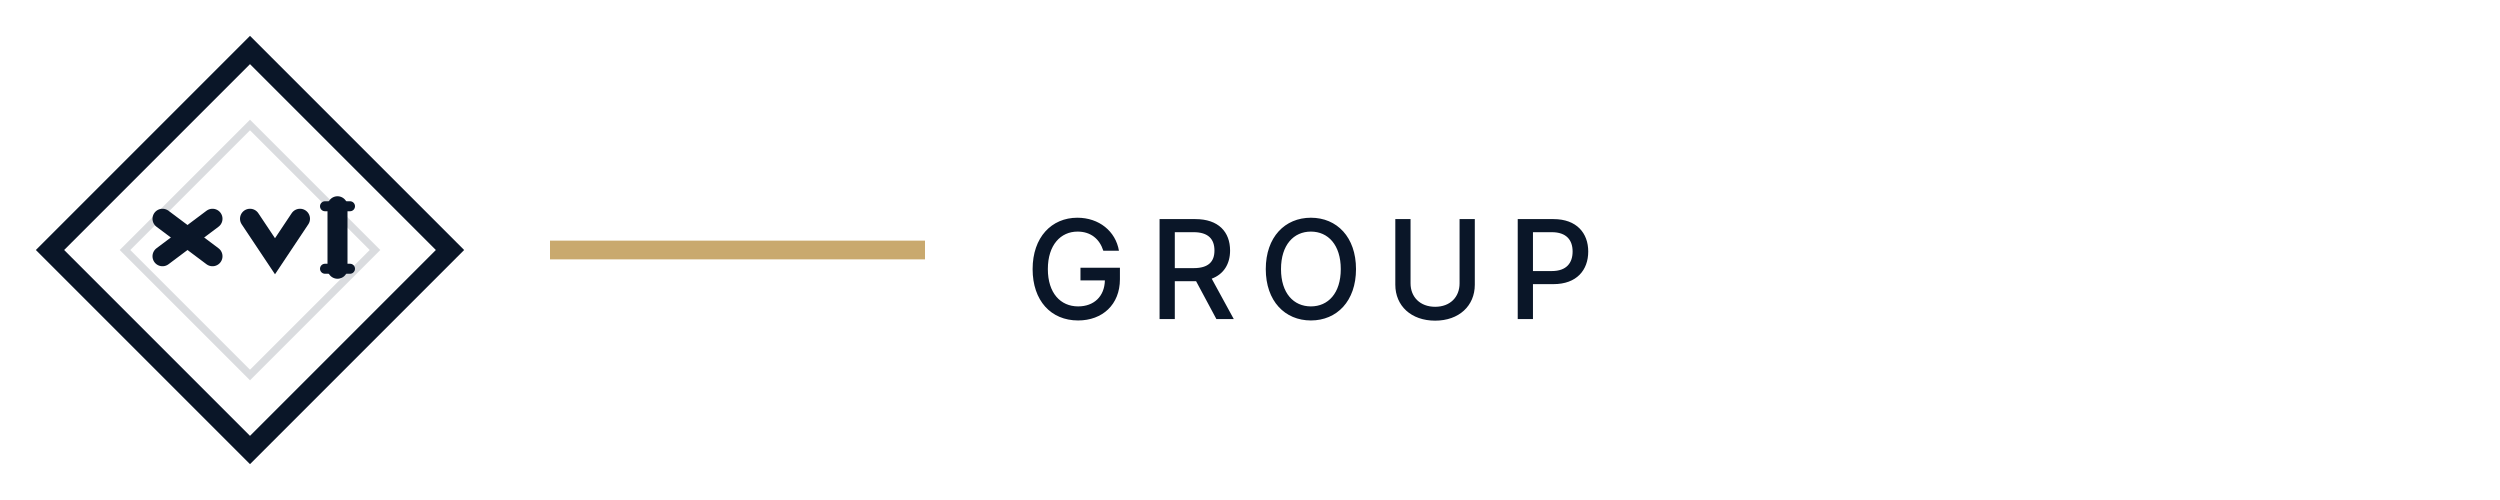
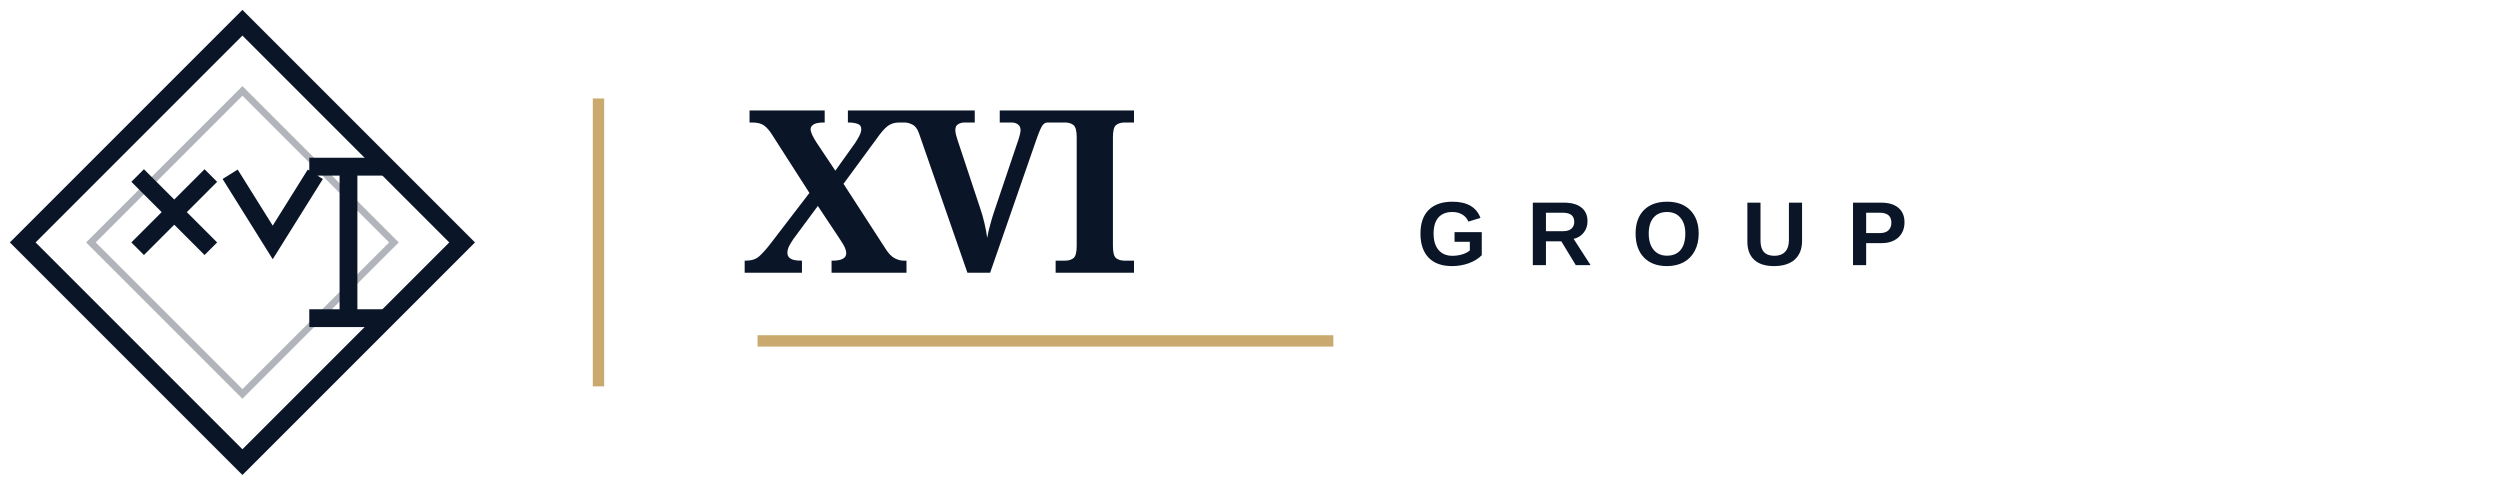
- <svg xmlns="http://www.w3.org/2000/svg" viewBox="0 0 200 40" fill="none" aria-label="XVI GROUP">
-   <path d="M20 4 L36 20 L20 36 L4 20 Z" stroke="#0A1628" stroke-width="1.6" fill="none" stroke-linejoin="miter" />
-   <path d="M20 10 L30 20 L20 30 L10 20 Z" stroke="#0A1628" stroke-width="0.6" fill="none" opacity="0.15" />
-   <path d="M13 17.5 L17 20.5" stroke="#0A1628" stroke-width="1.6" stroke-linecap="round" />
-   <path d="M17 17.5 L13 20.5" stroke="#0A1628" stroke-width="1.6" stroke-linecap="round" />
-   <path d="M20 17.5 L22 20.5 L24 17.5" stroke="#0A1628" stroke-width="1.6" stroke-linecap="round" stroke-linejoin="miter" />
-   <line x1="27" y1="16.5" x2="27" y2="21.5" stroke="#0A1628" stroke-width="1.6" stroke-linecap="round" />
-   <line x1="26" y1="16.5" x2="28" y2="16.5" stroke="#0A1628" stroke-width="0.8" stroke-linecap="round" />
-   <line x1="26" y1="21.5" x2="28" y2="21.5" stroke="#0A1628" stroke-width="0.8" stroke-linecap="round" />
-   <line x1="44" y1="20" x2="74" y2="20" stroke="#C9A96E" stroke-width="1.5" />
-   <text x="82" y="21.5" dominant-baseline="middle" font-family="'Inter', -apple-system, BlinkMacSystemFont, 'Segoe UI', sans-serif" font-size="11" font-weight="500" fill="#0A1628" letter-spacing="0.15em">GROUP</text>
+ <svg xmlns="http://www.w3.org/2000/svg" viewBox="0 0 330 64" fill="none" aria-label="XVI GROUP">
+   <g stroke="#0A1628" stroke-linejoin="miter">
+     <path d="M32 3 61 32 32 61 3 32Z" stroke-width="2.4" />
+     <path d="M32 12 52 32 32 52 12 32Z" stroke-width=".9" opacity=".32" />
+     <path d="m19 24 8 8m0-8-8 8M31 24l5 8 5-8M46 22v20m-4-20h8m-8 20h8" stroke-width="2.35" stroke-linecap="square" />
+   </g>
+   <path d="M79 13v38" stroke="#C9A96E" stroke-width="1.5" />
+   <text x="98" y="36" fill="#0A1628" font-family="Georgia,serif" font-size="30" font-weight="700" letter-spacing="-1.2">XVI</text>
+   <path d="M100 45h76" stroke="#C9A96E" stroke-width="1.5" />
+   <text x="187" y="35" fill="#0A1628" font-family="Arial,sans-serif" font-size="12" font-weight="700" letter-spacing="5.2">GROUP</text>
</svg>
